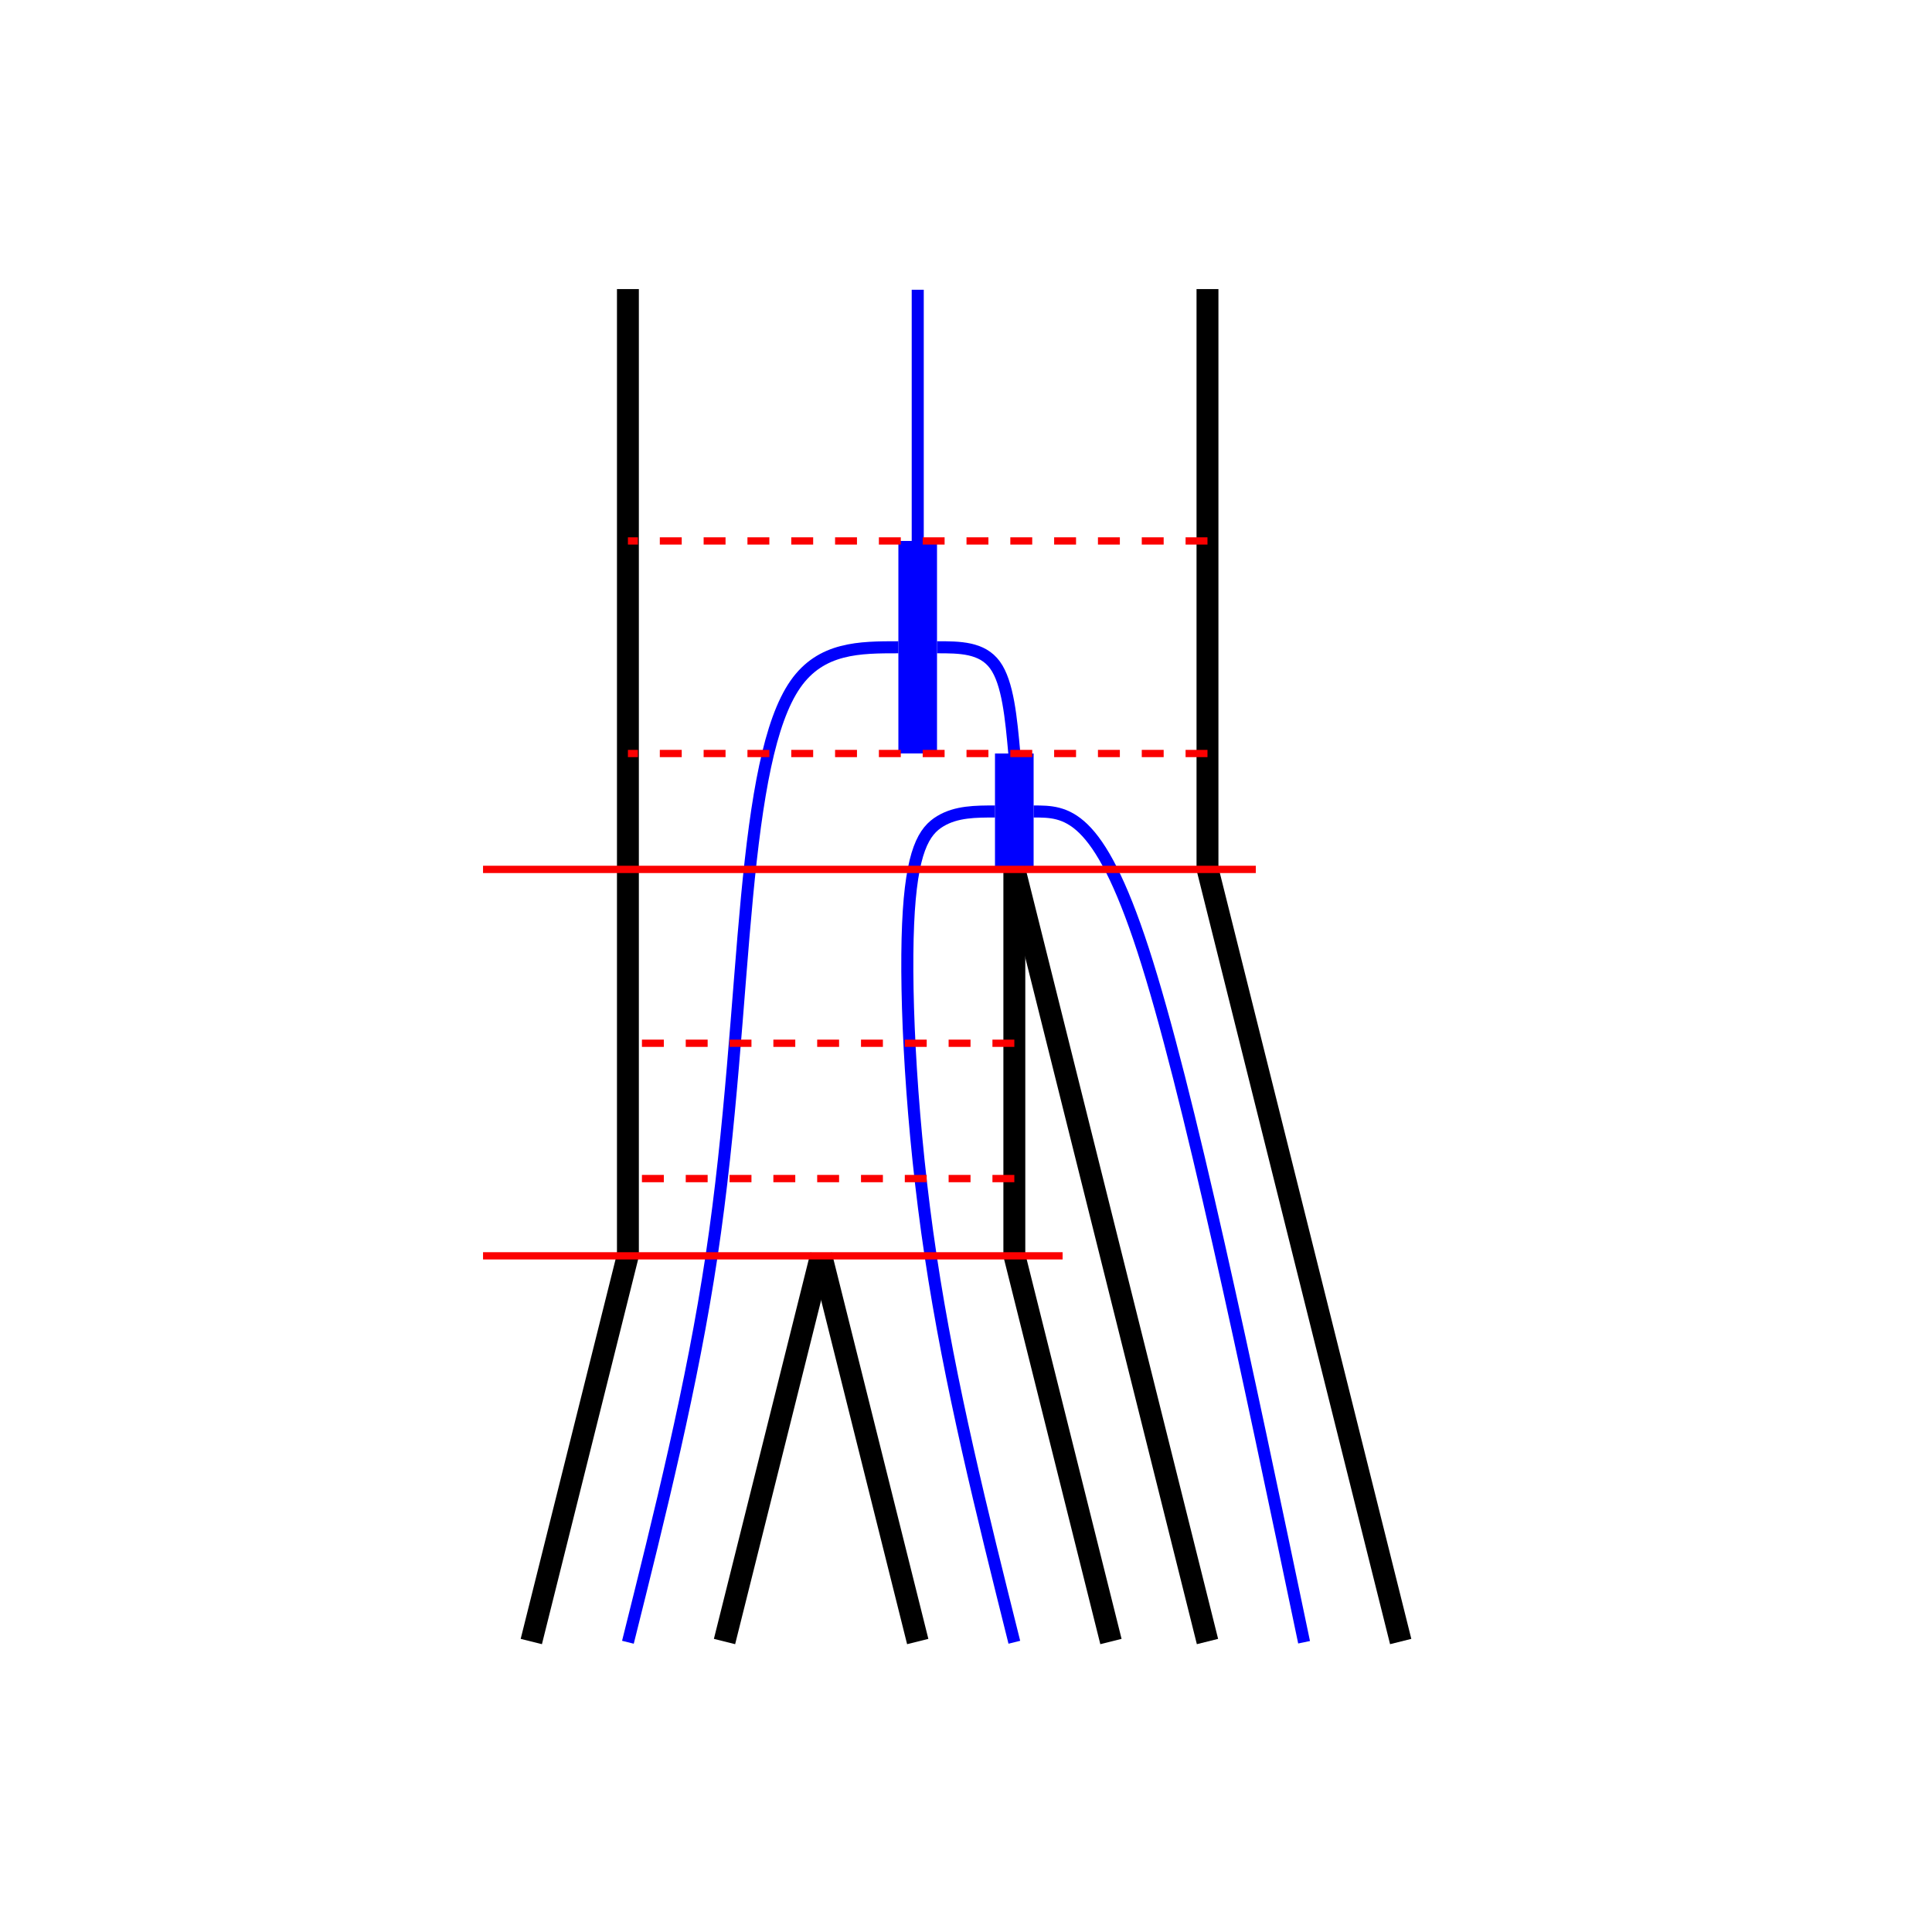
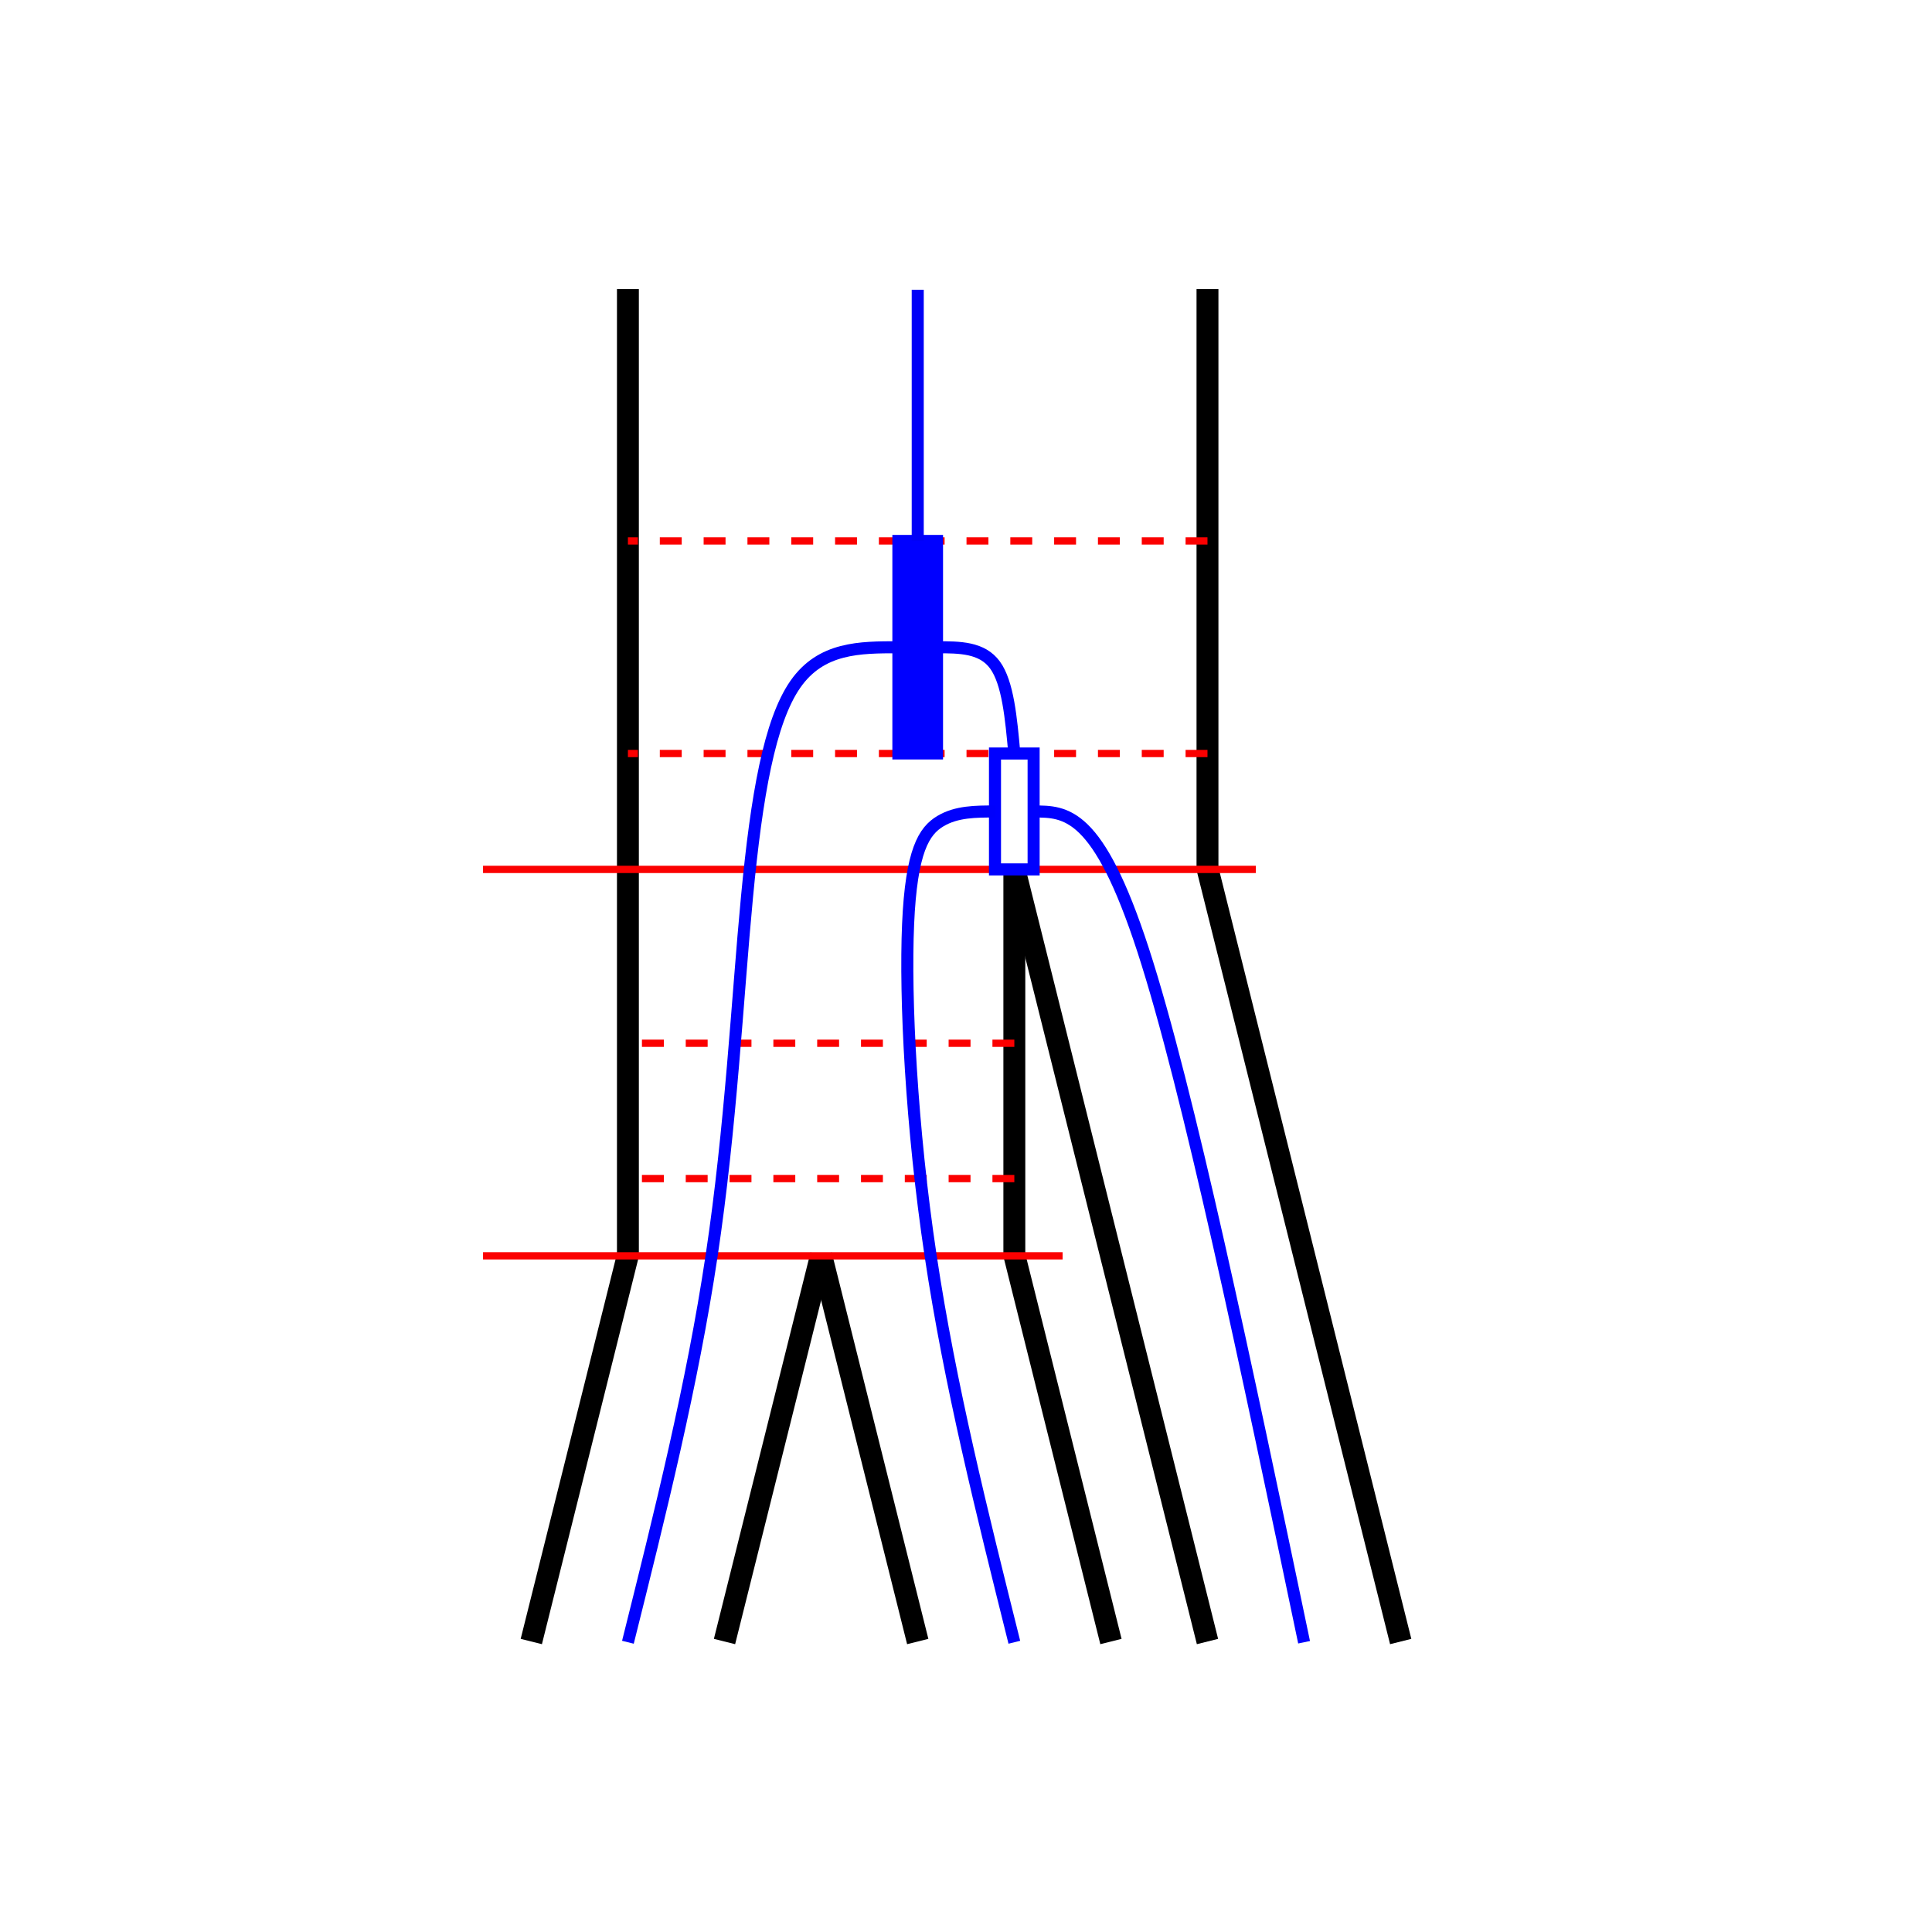
<svg xmlns="http://www.w3.org/2000/svg" width="100" height="100" viewBox="0 0 26.458 26.458" version="1.1" id="svg5">
  <defs id="defs2">
    </defs>
-   <g id="layer2" style="display:inline">
-     <rect style="fill:#0000ff;fill-opacity:1;stroke:none;stroke-width:0.056;stroke-linejoin:bevel;stroke-miterlimit:4;stroke-dasharray:0.226, 0.226;stroke-dashoffset:0;stroke-opacity:1" id="rect1405" width="0.529" height="1.587" x="13.626" y="10.319" ry="0" />
-     <rect style="fill:#0000ff;fill-opacity:1;stroke:none;stroke-width:0.076;stroke-linejoin:bevel;stroke-miterlimit:4;stroke-dasharray:0.306, 0.306;stroke-dashoffset:0;stroke-opacity:1" id="rect1806" width="0.529" height="2.91" x="12.303" y="7.408" ry="0" />
-     <path style="fill:none;stroke:#0000ff;stroke-width:0.165;stroke-linecap:butt;stroke-linejoin:miter;stroke-miterlimit:4;stroke-dasharray:none;stroke-opacity:1" d="m 12.832,8.864 c 0.308,0 0.617,0 0.794,0.243 0.177,0.243 0.221,0.727 0.265,1.212" id="path1841" />
-     <path style="fill:none;stroke:#0000ff;stroke-width:0.165;stroke-linecap:butt;stroke-linejoin:miter;stroke-miterlimit:4;stroke-dasharray:none;stroke-opacity:1" d="m 14.155,11.113 c 0.441,0 0.882,0 1.499,1.896 0.617,1.896 1.411,5.688 2.205,9.481" id="path1845" />
-     <path style="fill:none;stroke:#0000f7;stroke-width:0.165;stroke-linecap:butt;stroke-linejoin:miter;stroke-miterlimit:4;stroke-dasharray:none;stroke-opacity:1" d="m 12.568,7.408 c 0,-1.146 0,-2.293 0,-3.44" id="path2443" />
-     <path style="fill:none;stroke:#0000fc;stroke-width:0.165;stroke-linecap:butt;stroke-linejoin:miter;stroke-miterlimit:4;stroke-dasharray:none;stroke-opacity:1" d="m 8.599,22.49 c 0.441,-1.764 0.882,-3.528 1.146,-5.291 0.265,-1.764 0.353,-3.528 0.485,-4.917 0.132,-1.389 0.309,-2.403 0.662,-2.911 0.353,-0.507 0.882,-0.507 1.411,-0.507" id="path3369" />
-     <path style="fill:none;stroke:#0000fc;stroke-width:0.165;stroke-linecap:butt;stroke-linejoin:miter;stroke-miterlimit:4;stroke-dasharray:none;stroke-opacity:1" d="m 13.891,22.49 c -0.441,-1.764 -0.882,-3.528 -1.146,-5.291 -0.265,-1.764 -0.353,-3.528 -0.309,-4.542 0.044,-1.014 0.22,-1.278 0.441,-1.411 C 13.098,11.113 13.362,11.113 13.626,11.113" id="path3507" />
-   </g>
  <g id="layer4" style="display:inline">
    <path style="fill:none;stroke:#000000;stroke-width:0.3;stroke-linecap:butt;stroke-linejoin:miter;stroke-miterlimit:4;stroke-dasharray:none;stroke-opacity:1" d="M 7.276,22.48 C 7.717,20.716 8.158,18.952 8.599,17.188" id="path859" />
    <path style="fill:none;stroke:#000000;stroke-width:0.3;stroke-linecap:butt;stroke-linejoin:miter;stroke-miterlimit:4;stroke-dasharray:none;stroke-opacity:1" d="M 9.922,22.48 C 10.363,20.716 10.804,18.952 11.245,17.188" id="path863" />
    <path style="fill:none;stroke:#000000;stroke-width:0.3;stroke-linecap:butt;stroke-linejoin:miter;stroke-miterlimit:4;stroke-dasharray:none;stroke-opacity:1" d="M 12.568,22.48 C 12.127,20.716 11.686,18.952 11.245,17.188" id="path867" />
    <path style="fill:none;stroke:#000000;stroke-width:0.3;stroke-linecap:butt;stroke-linejoin:miter;stroke-miterlimit:4;stroke-dasharray:none;stroke-opacity:1" d="M 15.214,22.48 C 14.773,20.716 14.332,18.952 13.891,17.188" id="path871" />
    <path style="fill:none;stroke:#000000;stroke-width:0.3;stroke-linecap:butt;stroke-linejoin:miter;stroke-miterlimit:4;stroke-dasharray:none;stroke-opacity:1" d="M 16.536,22.48 C 15.655,18.952 14.773,15.424 13.891,11.896" id="path875" />
    <path style="fill:none;stroke:#000000;stroke-width:0.3;stroke-linecap:butt;stroke-linejoin:miter;stroke-miterlimit:4;stroke-dasharray:none;stroke-opacity:1" d="M 19.182,22.48 C 18.3,18.952 17.418,15.424 16.536,11.896" id="path883" />
    <path style="fill:none;stroke:#000000;stroke-width:0.3;stroke-linecap:butt;stroke-linejoin:miter;stroke-miterlimit:4;stroke-dasharray:none;stroke-opacity:1" d="m 13.891,17.188 c 0,-1.743 0,-3.528 0,-5.292" id="path887" />
    <path style="fill:none;stroke:#000000;stroke-width:0.3;stroke-linecap:butt;stroke-linejoin:miter;stroke-miterlimit:4;stroke-dasharray:none;stroke-opacity:1" d="m 16.536,11.896 c 0,-2.646 0,-5.291 0,-7.937" id="path891" />
    <path style="fill:none;stroke:#000000;stroke-width:0.3;stroke-linecap:butt;stroke-linejoin:miter;stroke-miterlimit:4;stroke-dasharray:none;stroke-opacity:1" d="m 8.599,17.188 c 0,-4.409 0,-8.819 0,-13.229" id="path895" />
  </g>
  <g id="layer3" style="display:inline">
    <path style="fill:none;stroke:#fb0000;stroke-width:0.1;stroke-linecap:butt;stroke-linejoin:miter;stroke-miterlimit:4;stroke-dasharray:none;stroke-opacity:1" d="m 6.615,17.198 c 2.646,0 5.292,0 7.937,0" id="path1012" />
    <path style="fill:none;stroke:#fb0000;stroke-width:0.1;stroke-linecap:butt;stroke-linejoin:miter;stroke-miterlimit:4;stroke-dasharray:none;stroke-opacity:1" d="m 17.198,11.906 c -3.528,0 -7.055,0 -10.583,0" id="path1016" />
    <path style="fill:none;stroke:#fb0000;stroke-width:0.1;stroke-linecap:butt;stroke-linejoin:miter;stroke-miterlimit:4;stroke-dasharray:0.3, 0.3;stroke-dashoffset:0;stroke-opacity:1" d="m 16.536,10.319 c -2.646,0 -5.291,0 -7.937,0" id="path1016-3" />
    <path style="fill:none;stroke:#fb0000;stroke-width:0.1;stroke-linecap:butt;stroke-linejoin:miter;stroke-miterlimit:4;stroke-dasharray:0.3, 0.3;stroke-dashoffset:0;stroke-opacity:1" d="m 13.891,16.14 c -1.764,0 -3.528,0 -5.292,0" id="path1016-3-8" />
    <path style="fill:none;stroke:#fb0000;stroke-width:0.1;stroke-linecap:butt;stroke-linejoin:miter;stroke-miterlimit:4;stroke-dasharray:0.3, 0.3;stroke-dashoffset:0;stroke-opacity:1" d="m 13.891,14.287 c -1.764,0 -3.528,0 -5.292,0" id="path1016-3-8-3" />
    <path style="fill:none;stroke:#fb0000;stroke-width:0.1;stroke-linecap:butt;stroke-linejoin:miter;stroke-miterlimit:4;stroke-dasharray:0.3, 0.3;stroke-dashoffset:0;stroke-opacity:1" d="m 16.536,7.408 c -2.646,0 -5.291,0 -7.937,0" id="path2826" />
  </g>
+   <g id="layer2" style="display:inline">
+     <rect style="fill:none;fill-opacity:1;stroke:#0000ff;stroke-width:0.165;stroke-linejoin:miter;stroke-miterlimit:4;stroke-dasharray:none;stroke-dashoffset:0;stroke-opacity:1" id="rect1405" width="0.529" height="1.587" x="13.626" y="10.319" ry="0" />
+     <rect style="fill:#0000ff;fill-opacity:1;stroke:#0000ff;stroke-width:0.165;stroke-linejoin:miter;stroke-miterlimit:4;stroke-dasharray:none;stroke-dashoffset:0;stroke-opacity:1" id="rect1806" width="0.529" height="2.91" x="12.303" y="7.408" ry="0" />
+     <path style="fill:none;stroke:#0000ff;stroke-width:0.165;stroke-linecap:butt;stroke-linejoin:miter;stroke-miterlimit:4;stroke-dasharray:none;stroke-opacity:1" d="m 12.832,8.864 c 0.308,0 0.617,0 0.794,0.243 0.177,0.243 0.221,0.727 0.265,1.212" id="path1841" />
+     <path style="fill:none;stroke:#0000ff;stroke-width:0.165;stroke-linecap:butt;stroke-linejoin:miter;stroke-miterlimit:4;stroke-dasharray:none;stroke-opacity:1" d="m 14.155,11.113 c 0.441,0 0.882,0 1.499,1.896 0.617,1.896 1.411,5.688 2.205,9.481" id="path1845" />
+     <path style="fill:none;stroke:#0000f7;stroke-width:0.165;stroke-linecap:butt;stroke-linejoin:miter;stroke-miterlimit:4;stroke-dasharray:none;stroke-opacity:1" d="m 12.568,7.408 c 0,-1.146 0,-2.293 0,-3.44" id="path2443" />
+     <path style="fill:none;stroke:#0000fc;stroke-width:0.165;stroke-linecap:butt;stroke-linejoin:miter;stroke-miterlimit:4;stroke-dasharray:none;stroke-opacity:1" d="m 8.599,22.49 c 0.441,-1.764 0.882,-3.528 1.146,-5.291 0.265,-1.764 0.353,-3.528 0.485,-4.917 0.132,-1.389 0.309,-2.403 0.662,-2.911 0.353,-0.507 0.882,-0.507 1.411,-0.507" id="path3369" />
+     <path style="fill:none;stroke:#0000fc;stroke-width:0.165;stroke-linecap:butt;stroke-linejoin:miter;stroke-miterlimit:4;stroke-dasharray:none;stroke-opacity:1" d="m 13.891,22.49 c -0.441,-1.764 -0.882,-3.528 -1.146,-5.291 -0.265,-1.764 -0.353,-3.528 -0.309,-4.542 0.044,-1.014 0.22,-1.278 0.441,-1.411 C 13.098,11.113 13.362,11.113 13.626,11.113" id="path3507" />
+   </g>
</svg>
